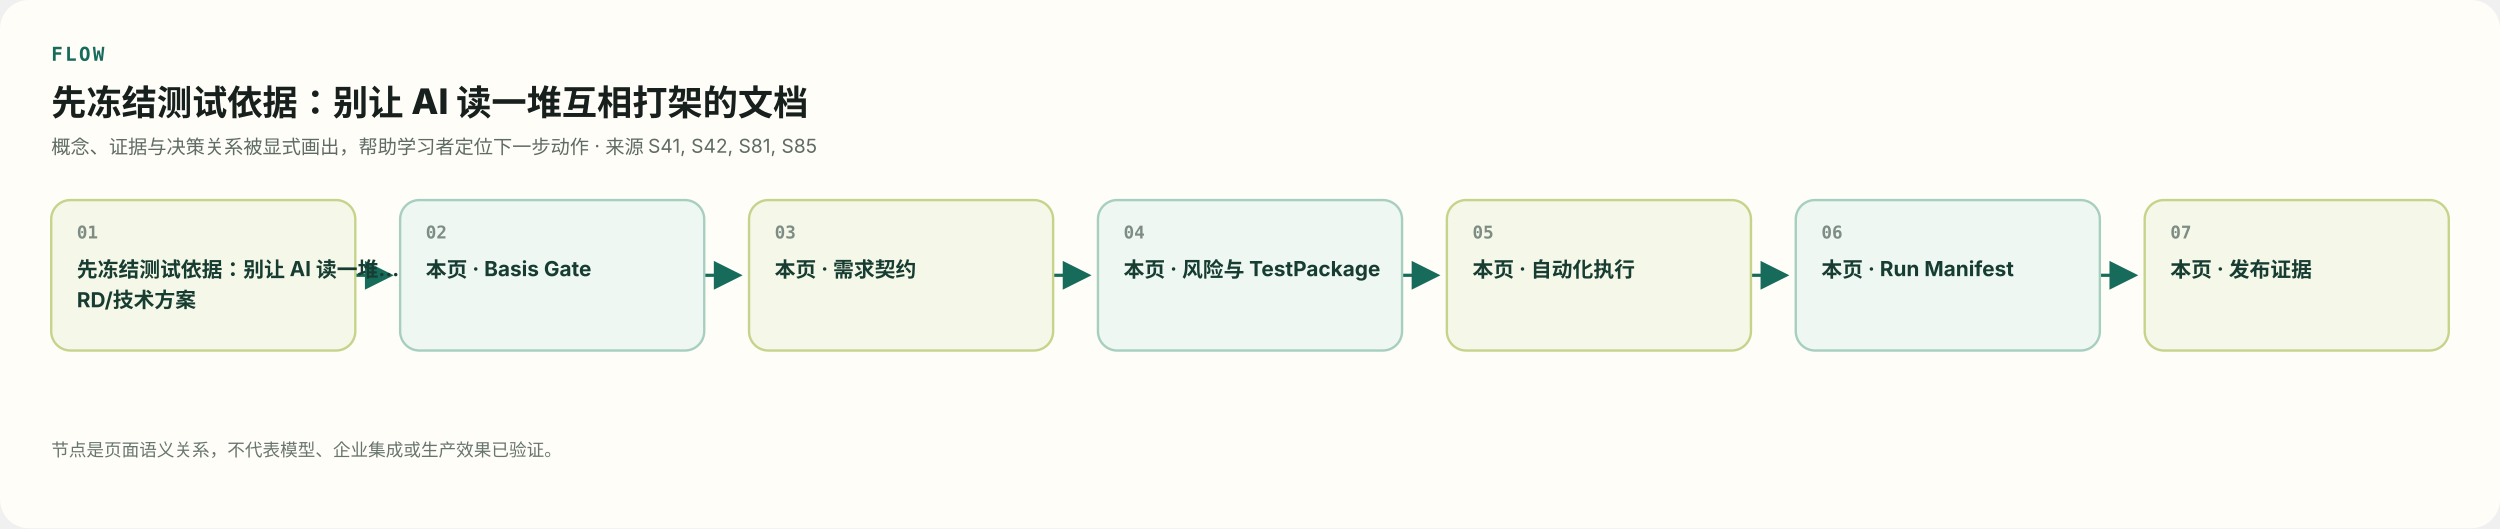
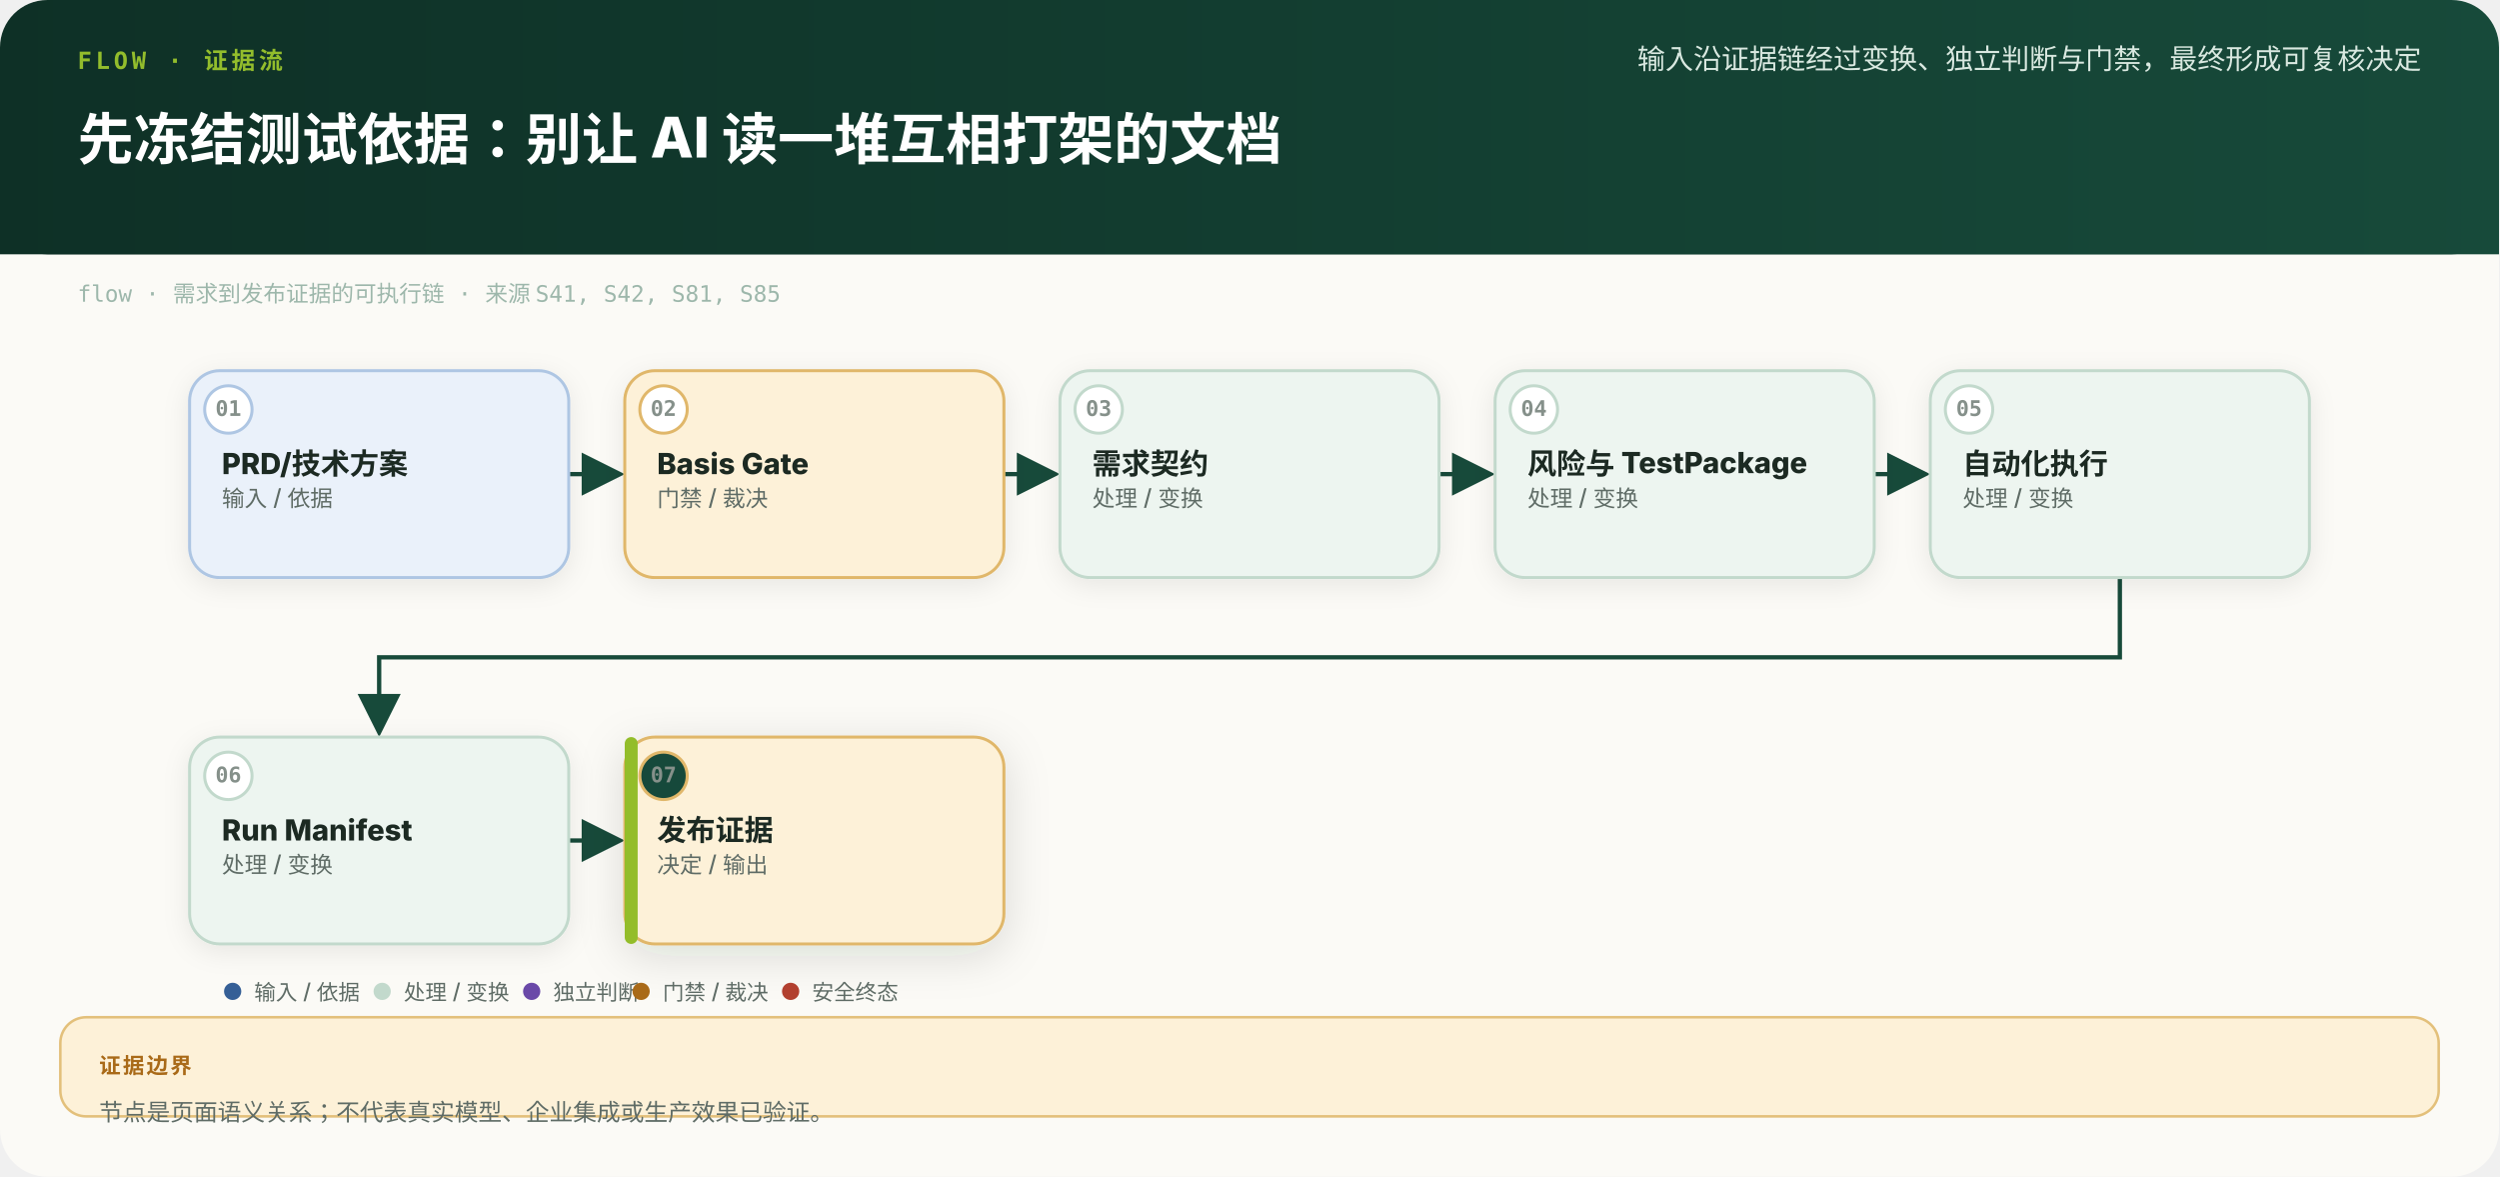
- <svg xmlns="http://www.w3.org/2000/svg" role="img" aria-labelledby="title desc" viewBox="0 0 1562 330" width="1562" height="330">
+ <svg xmlns="http://www.w3.org/2000/svg" role="img" aria-labelledby="title desc" viewBox="0 0 1160 546" width="1160" height="546">
+   <linearGradient id="ds-header-grad" x1="0" y1="0" x2="1" y2="0">
+     <stop offset="0" stop-color="#0e3026" />
+     <stop offset="1" stop-color="#174a3a" />
+   </linearGradient>
  <defs>
-     <marker id="arrow" markerWidth="9" markerHeight="9" refX="7" refY="4.5" orient="auto">
-       <path d="M0,0 L9,4.5 L0,9 z" fill="#176b5b" />
+     <filter id="ds-soft" x="-20%" y="-20%" width="140%" height="150%">
+       <feDropShadow dx="0" dy="3" stdDeviation="6" flood-color="#0e3026" flood-opacity="0.08" />
+     </filter>
+     <filter id="ds-strong" x="-20%" y="-20%" width="140%" height="150%">
+       <feDropShadow dx="0" dy="5" stdDeviation="10" flood-color="#0e3026" flood-opacity="0.13" />
+     </filter>
+     <marker id="ds-arw-forest" markerWidth="10" markerHeight="10" refX="8" refY="5" orient="auto">
+       <path d="M0 0 L10 5 L0 10 z" fill="#174a3a" />
+     </marker>
+     <marker id="ds-arw-amber" markerWidth="10" markerHeight="10" refX="8" refY="5" orient="auto">
+       <path d="M0 0 L10 5 L0 10 z" fill="#a96a18" />
+     </marker>
+     <marker id="ds-arw-red" markerWidth="10" markerHeight="10" refX="8" refY="5" orient="auto">
+       <path d="M0 0 L10 5 L0 10 z" fill="#b2402f" />
+     </marker>
+     <marker id="ds-arw-soft" markerWidth="10" markerHeight="10" refX="8" refY="5" orient="auto">
+       <path d="M0 0 L10 5 L0 10 z" fill="#85908a" />
    </marker>
  </defs>
  <style>
-     .canvas{fill:#fffdf8}.eyebrow{font:700 12px ui-monospace,monospace;letter-spacing:.12em;fill:#176b5b}.title{font:800 22px -apple-system,BlinkMacSystemFont,"PingFang SC",sans-serif;fill:#17201d}.subtitle{font:400 12px -apple-system,BlinkMacSystemFont,"PingFang SC",sans-serif;fill:#5f6b65}.node rect{fill:#eef7f2;stroke:#a7cfc0;stroke-width:1.5}.node:nth-of-type(odd) rect{fill:#f5f7e8;stroke:#c6d38b}.node-index{font:700 11px ui-monospace,monospace;fill:#7d8c84}.node-label{font:700 13px -apple-system,BlinkMacSystemFont,"PingFang SC",sans-serif;fill:#173d32}.arrow{stroke:#176b5b;stroke-width:2;fill:none}.source{font:400 11px ui-monospace,monospace;fill:#68756e}
-   </style>
-   <rect class="canvas" width="100%" height="100%" rx="18" />
-   <text x="32" y="38" class="eyebrow">FLOW</text>
-   <text x="32" y="72" class="title">先冻结测试依据：别让 AI 读一堆互相打架的文档</text>
-   <text x="32" y="96" class="subtitle">概念、证据与决策关系被显式画出，帮助学习者定位下一步动作 · 来源 S41, S42, S81, S85</text>
-   <path d="M 222 172 L 242 172" class="arrow" marker-end="url(#arrow)" />
-   <path d="M 440 172 L 460 172" class="arrow" marker-end="url(#arrow)" />
-   <path d="M 658 172 L 678 172" class="arrow" marker-end="url(#arrow)" />
-   <path d="M 876 172 L 896 172" class="arrow" marker-end="url(#arrow)" />
-   <path d="M 1094 172 L 1114 172" class="arrow" marker-end="url(#arrow)" />
-   <path d="M 1312 172 L 1332 172" class="arrow" marker-end="url(#arrow)" />
-   <g class="node">
-     <rect x="32" y="125" width="190" height="94" rx="12" />
-     <text x="48" y="149" class="node-index">01</text>
-     <text x="48" y="173" class="node-label">先冻结测试依据：别让 AI 读一堆… · P</text>
-     <text x="48" y="192" class="node-label">RD/技术方案</text>
+     .ds-bg{fill:#fbfaf6}
+     .ds-header{fill:url(#ds-header-grad)}
+     .ds-eyebrow{font:700 11px ui-monospace,SFMono-Regular,Menlo,Consolas,monospace;letter-spacing:.16em;fill:#93bd2c}
+     .ds-title{font:800 26px -apple-system,BlinkMacSystemFont,"Segoe UI","PingFang SC","Hiragino Sans GB","Microsoft YaHei",sans-serif;fill:#ffffff}
+     .ds-subtitle{font:500 13px -apple-system,BlinkMacSystemFont,"Segoe UI","PingFang SC","Hiragino Sans GB","Microsoft YaHei",sans-serif;fill:#d9e8e0}
+     .ds-source{font:500 10.5px ui-monospace,SFMono-Regular,Menlo,Consolas,monospace;fill:#9db7ab}
+     .ds-section{font:800 11px ui-monospace,SFMono-Regular,Menlo,Consolas,monospace;letter-spacing:.12em;fill:#174a3a}
+     .ds-foot{font:500 11px -apple-system,BlinkMacSystemFont,"Segoe UI","PingFang SC","Hiragino Sans GB","Microsoft YaHei",sans-serif;fill:#5f6c66}
+     .ds-footbadge{font:800 10px ui-monospace,SFMono-Regular,Menlo,Consolas,monospace;letter-spacing:.1em;fill:#a96a18}
+     .ds-node rect{stroke-width:1.4}
+     .ds-node-title{font:800 13.5px -apple-system,BlinkMacSystemFont,"Segoe UI","PingFang SC","Hiragino Sans GB","Microsoft YaHei",sans-serif;fill:#1c2924}
+     .ds-node-detail{font:500 10.5px -apple-system,BlinkMacSystemFont,"Segoe UI","PingFang SC","Hiragino Sans GB","Microsoft YaHei",sans-serif;fill:#5f6c66}
+     .ds-node-index{font:800 10px ui-monospace,SFMono-Regular,Menlo,Consolas,monospace;fill:#85908a}
+     .ds-edge{fill:none;stroke:#174a3a;stroke-width:2}
+     .ds-edge-label{font:600 9.5px -apple-system,BlinkMacSystemFont,"Segoe UI","PingFang SC","Hiragino Sans GB","Microsoft YaHei",sans-serif;fill:#5f6c66;paint-order:stroke;stroke:#fbfaf6;stroke-width:4px}
+     .ds-legend{font:500 10px -apple-system,BlinkMacSystemFont,"Segoe UI","PingFang SC","Hiragino Sans GB","Microsoft YaHei",sans-serif;fill:#5f6c66}
+ </style>
+   <rect class="ds-bg" width="1160" height="546" rx="22" />
+   <rect class="ds-header" x="0" y="0" width="1160" height="118" rx="22" />
+   <rect class="ds-header" x="0" y="96" width="1160" height="22" />
+   <text class="ds-eyebrow" x="36" y="32">FLOW · 证据流</text>
+   <text class="ds-subtitle" x="1124" y="32" text-anchor="end">输入沿证据链经过变换、独立判断与门禁，最终形成可复核决定</text>
+   <text class="ds-title" x="36" y="74">先冻结测试依据：别让 AI 读一堆互相打架的文档</text>
+   <text class="ds-source" x="36" y="140">flow · 需求到发布证据的可执行链 · 来源 S41, S42, S81, S85</text>
+   <path d="M 264 220 L 286 220" fill="none" stroke="#174a3a" stroke-width="2" marker-end="url(#ds-arw-forest)" />
+   <path d="M 466 220 L 488 220" fill="none" stroke="#174a3a" stroke-width="2" marker-end="url(#ds-arw-forest)" />
+   <path d="M 668 220 L 690 220" fill="none" stroke="#174a3a" stroke-width="2" marker-end="url(#ds-arw-forest)" />
+   <path d="M 870 220 L 892 220" fill="none" stroke="#174a3a" stroke-width="2" marker-end="url(#ds-arw-forest)" />
+   <path d="M 984 268 V 305 H 176 V 338" fill="none" stroke="#174a3a" stroke-width="2" marker-end="url(#ds-arw-forest)" />
+   <path d="M 264 390 L 286 390" fill="none" stroke="#174a3a" stroke-width="2" marker-end="url(#ds-arw-forest)" />
+   <g class="ds-node" filter="url(#ds-soft)">
+     <rect x="88" y="172" width="176" height="96" rx="14" fill="#eaf1fa" stroke="#aec6e3" />
+     <circle cx="106" cy="190" r="11" fill="#ffffff" stroke="#aec6e3" stroke-width="1.4" />
+     <text class="ds-node-index" x="106" y="193" text-anchor="middle">01</text>
+     <text class="ds-node-title" x="103" y="220">PRD/技术方案</text>
+     <text class="ds-node-detail" x="103" y="235">输入 / 依据</text>
  </g>
-   <g class="node">
-     <rect x="250" y="125" width="190" height="94" rx="12" />
-     <text x="266" y="149" class="node-index">02</text>
-     <text x="266" y="173" class="node-label">本页 · Basis Gate</text>
+   <g class="ds-node" filter="url(#ds-soft)">
+     <rect x="290" y="172" width="176" height="96" rx="14" fill="#fdf1d8" stroke="#e0b76a" />
+     <circle cx="308" cy="190" r="11" fill="#ffffff" stroke="#e0b76a" stroke-width="1.4" />
+     <text class="ds-node-index" x="308" y="193" text-anchor="middle">02</text>
+     <text class="ds-node-title" x="305" y="220">Basis Gate</text>
+     <text class="ds-node-detail" x="305" y="235">门禁 / 裁决</text>
  </g>
-   <g class="node">
-     <rect x="468" y="125" width="190" height="94" rx="12" />
-     <text x="484" y="149" class="node-index">03</text>
-     <text x="484" y="173" class="node-label">本页 · 需求契约</text>
+   <g class="ds-node" filter="url(#ds-soft)">
+     <rect x="492" y="172" width="176" height="96" rx="14" fill="#edf5f0" stroke="#c2d9cc" />
+     <circle cx="510" cy="190" r="11" fill="#ffffff" stroke="#c2d9cc" stroke-width="1.4" />
+     <text class="ds-node-index" x="510" y="193" text-anchor="middle">03</text>
+     <text class="ds-node-title" x="507" y="220">需求契约</text>
+     <text class="ds-node-detail" x="507" y="235">处理 / 变换</text>
  </g>
-   <g class="node">
-     <rect x="686" y="125" width="190" height="94" rx="12" />
-     <text x="702" y="149" class="node-index">04</text>
-     <text x="702" y="173" class="node-label">本页 · 风险与 TestPackage</text>
+   <g class="ds-node" filter="url(#ds-soft)">
+     <rect x="694" y="172" width="176" height="96" rx="14" fill="#edf5f0" stroke="#c2d9cc" />
+     <circle cx="712" cy="190" r="11" fill="#ffffff" stroke="#c2d9cc" stroke-width="1.4" />
+     <text class="ds-node-index" x="712" y="193" text-anchor="middle">04</text>
+     <text class="ds-node-title" x="709" y="220">风险与 TestPackage</text>
+     <text class="ds-node-detail" x="709" y="235">处理 / 变换</text>
  </g>
-   <g class="node">
-     <rect x="904" y="125" width="190" height="94" rx="12" />
-     <text x="920" y="149" class="node-index">05</text>
-     <text x="920" y="173" class="node-label">本页 · 自动化执行</text>
+   <g class="ds-node" filter="url(#ds-soft)">
+     <rect x="896" y="172" width="176" height="96" rx="14" fill="#edf5f0" stroke="#c2d9cc" />
+     <circle cx="914" cy="190" r="11" fill="#ffffff" stroke="#c2d9cc" stroke-width="1.4" />
+     <text class="ds-node-index" x="914" y="193" text-anchor="middle">05</text>
+     <text class="ds-node-title" x="911" y="220">自动化执行</text>
+     <text class="ds-node-detail" x="911" y="235">处理 / 变换</text>
  </g>
-   <g class="node">
-     <rect x="1122" y="125" width="190" height="94" rx="12" />
-     <text x="1138" y="149" class="node-index">06</text>
-     <text x="1138" y="173" class="node-label">本页 · Run Manifest</text>
+   <g class="ds-node" filter="url(#ds-soft)">
+     <rect x="88" y="342" width="176" height="96" rx="14" fill="#edf5f0" stroke="#c2d9cc" />
+     <circle cx="106" cy="360" r="11" fill="#ffffff" stroke="#c2d9cc" stroke-width="1.4" />
+     <text class="ds-node-index" x="106" y="363" text-anchor="middle">06</text>
+     <text class="ds-node-title" x="103" y="390">Run Manifest</text>
+     <text class="ds-node-detail" x="103" y="405">处理 / 变换</text>
  </g>
-   <g class="node">
-     <rect x="1340" y="125" width="190" height="94" rx="12" />
-     <text x="1356" y="149" class="node-index">07</text>
-     <text x="1356" y="173" class="node-label">本页 · 发布证据</text>
+   <g class="ds-node" filter="url(#ds-strong)">
+     <rect x="290" y="342" width="176" height="96" rx="14" fill="#fdf1d8" stroke="#e0b76a" stroke-width="2" />
+     <rect x="290" y="342" width="6" height="96" rx="3" fill="#93bd2c" />
+     <circle cx="308" cy="360" r="11" fill="#174a3a" stroke="#e0b76a" stroke-width="1.4" />
+     <text class="ds-node-index" x="308" y="363" text-anchor="middle" fill="#ffffff">07</text>
+     <text class="ds-node-title" x="305" y="390">发布证据</text>
+     <text class="ds-node-detail" x="305" y="405">决定 / 输出</text>
  </g>
-   <text x="32" y="285" class="source">节点是页面语义关系，不代表模型、企业集成或生产效果已验证。</text>
+   <circle cx="108" cy="460" r="4" fill="#355f96" />
+   <text class="ds-legend" x="118" y="464">输入 / 依据</text>
+   <circle cx="177.4" cy="460" r="4" fill="#c2d9cc" />
+   <text class="ds-legend" x="187.4" y="464">处理 / 变换</text>
+   <circle cx="246.8" cy="460" r="4" fill="#6a49a8" />
+   <text class="ds-legend" x="256.8" y="464">独立判断</text>
+   <circle cx="297.6" cy="460" r="4" fill="#a96a18" />
+   <text class="ds-legend" x="307.6" y="464">门禁 / 裁决</text>
+   <circle cx="367" cy="460" r="4" fill="#b2402f" />
+   <text class="ds-legend" x="377" y="464">安全终态</text>
+   <rect x="28" y="472" width="1104" height="46" rx="12" fill="#fdf1d8" stroke="#e3c07b" stroke-width="1.2" />
+   <text class="ds-footbadge" x="46" y="498">证据边界</text>
+   <text class="ds-foot" x="46" y="520">节点是页面语义关系；不代表真实模型、企业集成或生产效果已验证。</text>
</svg>
